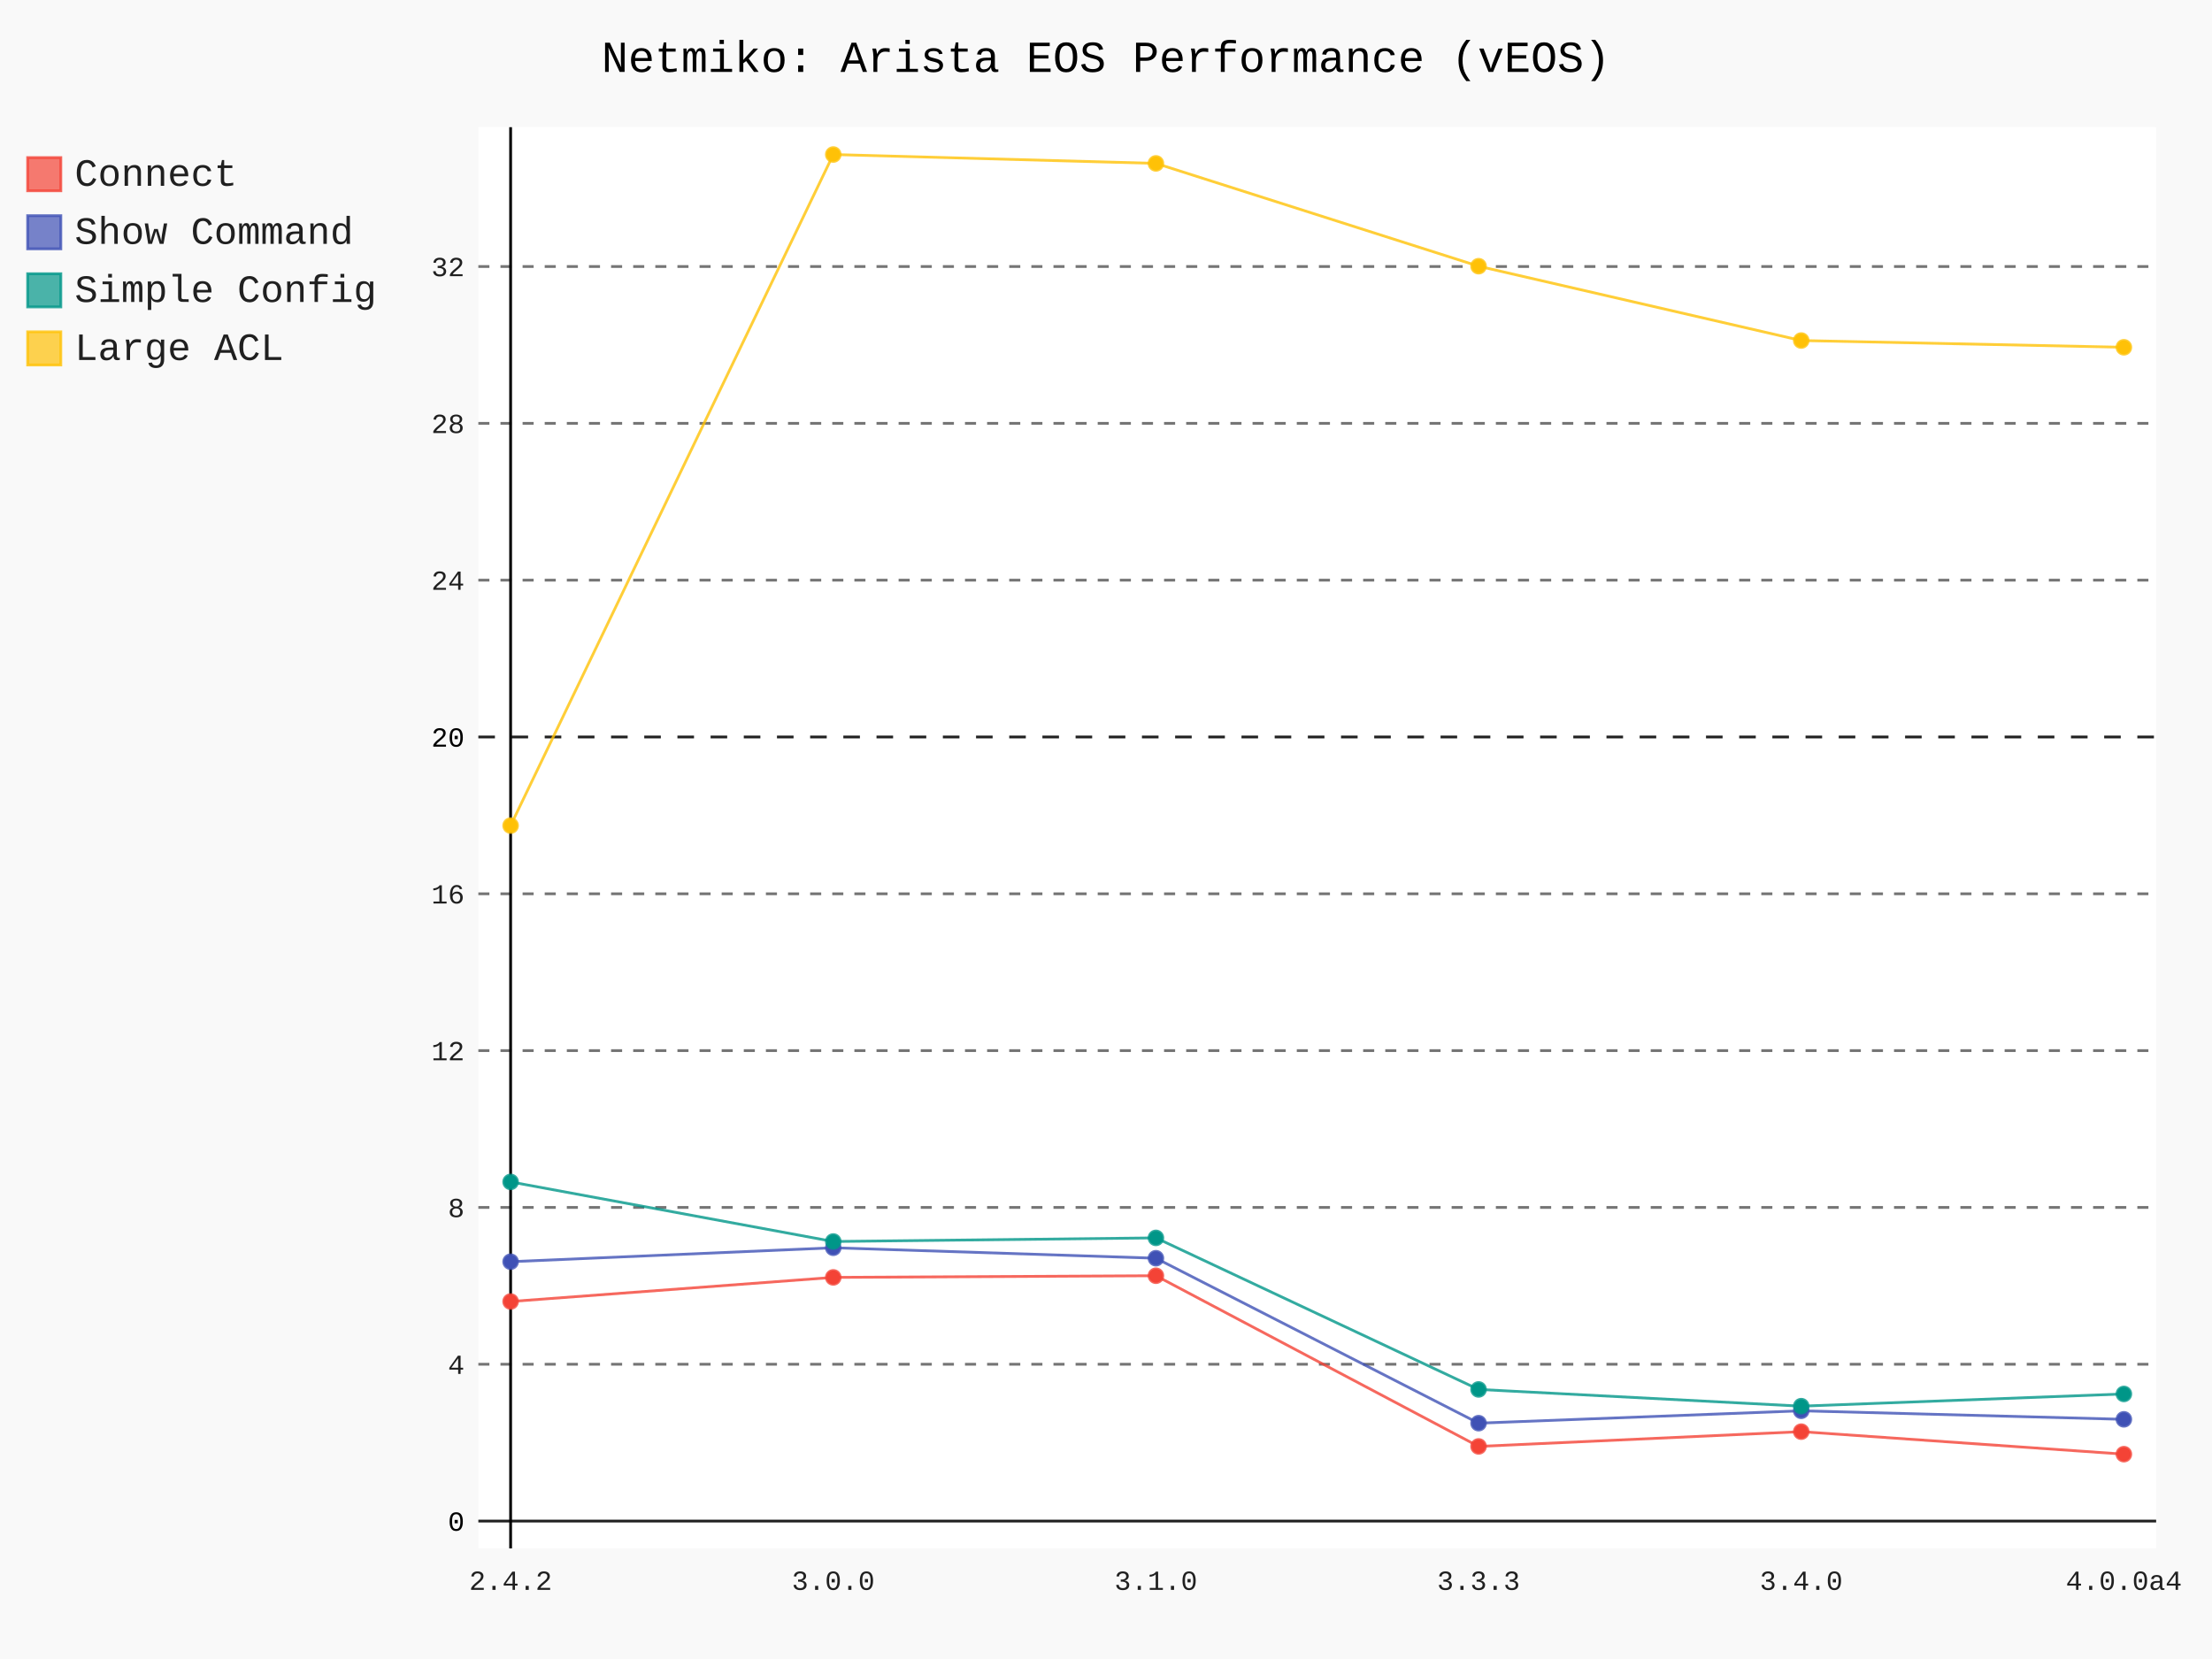
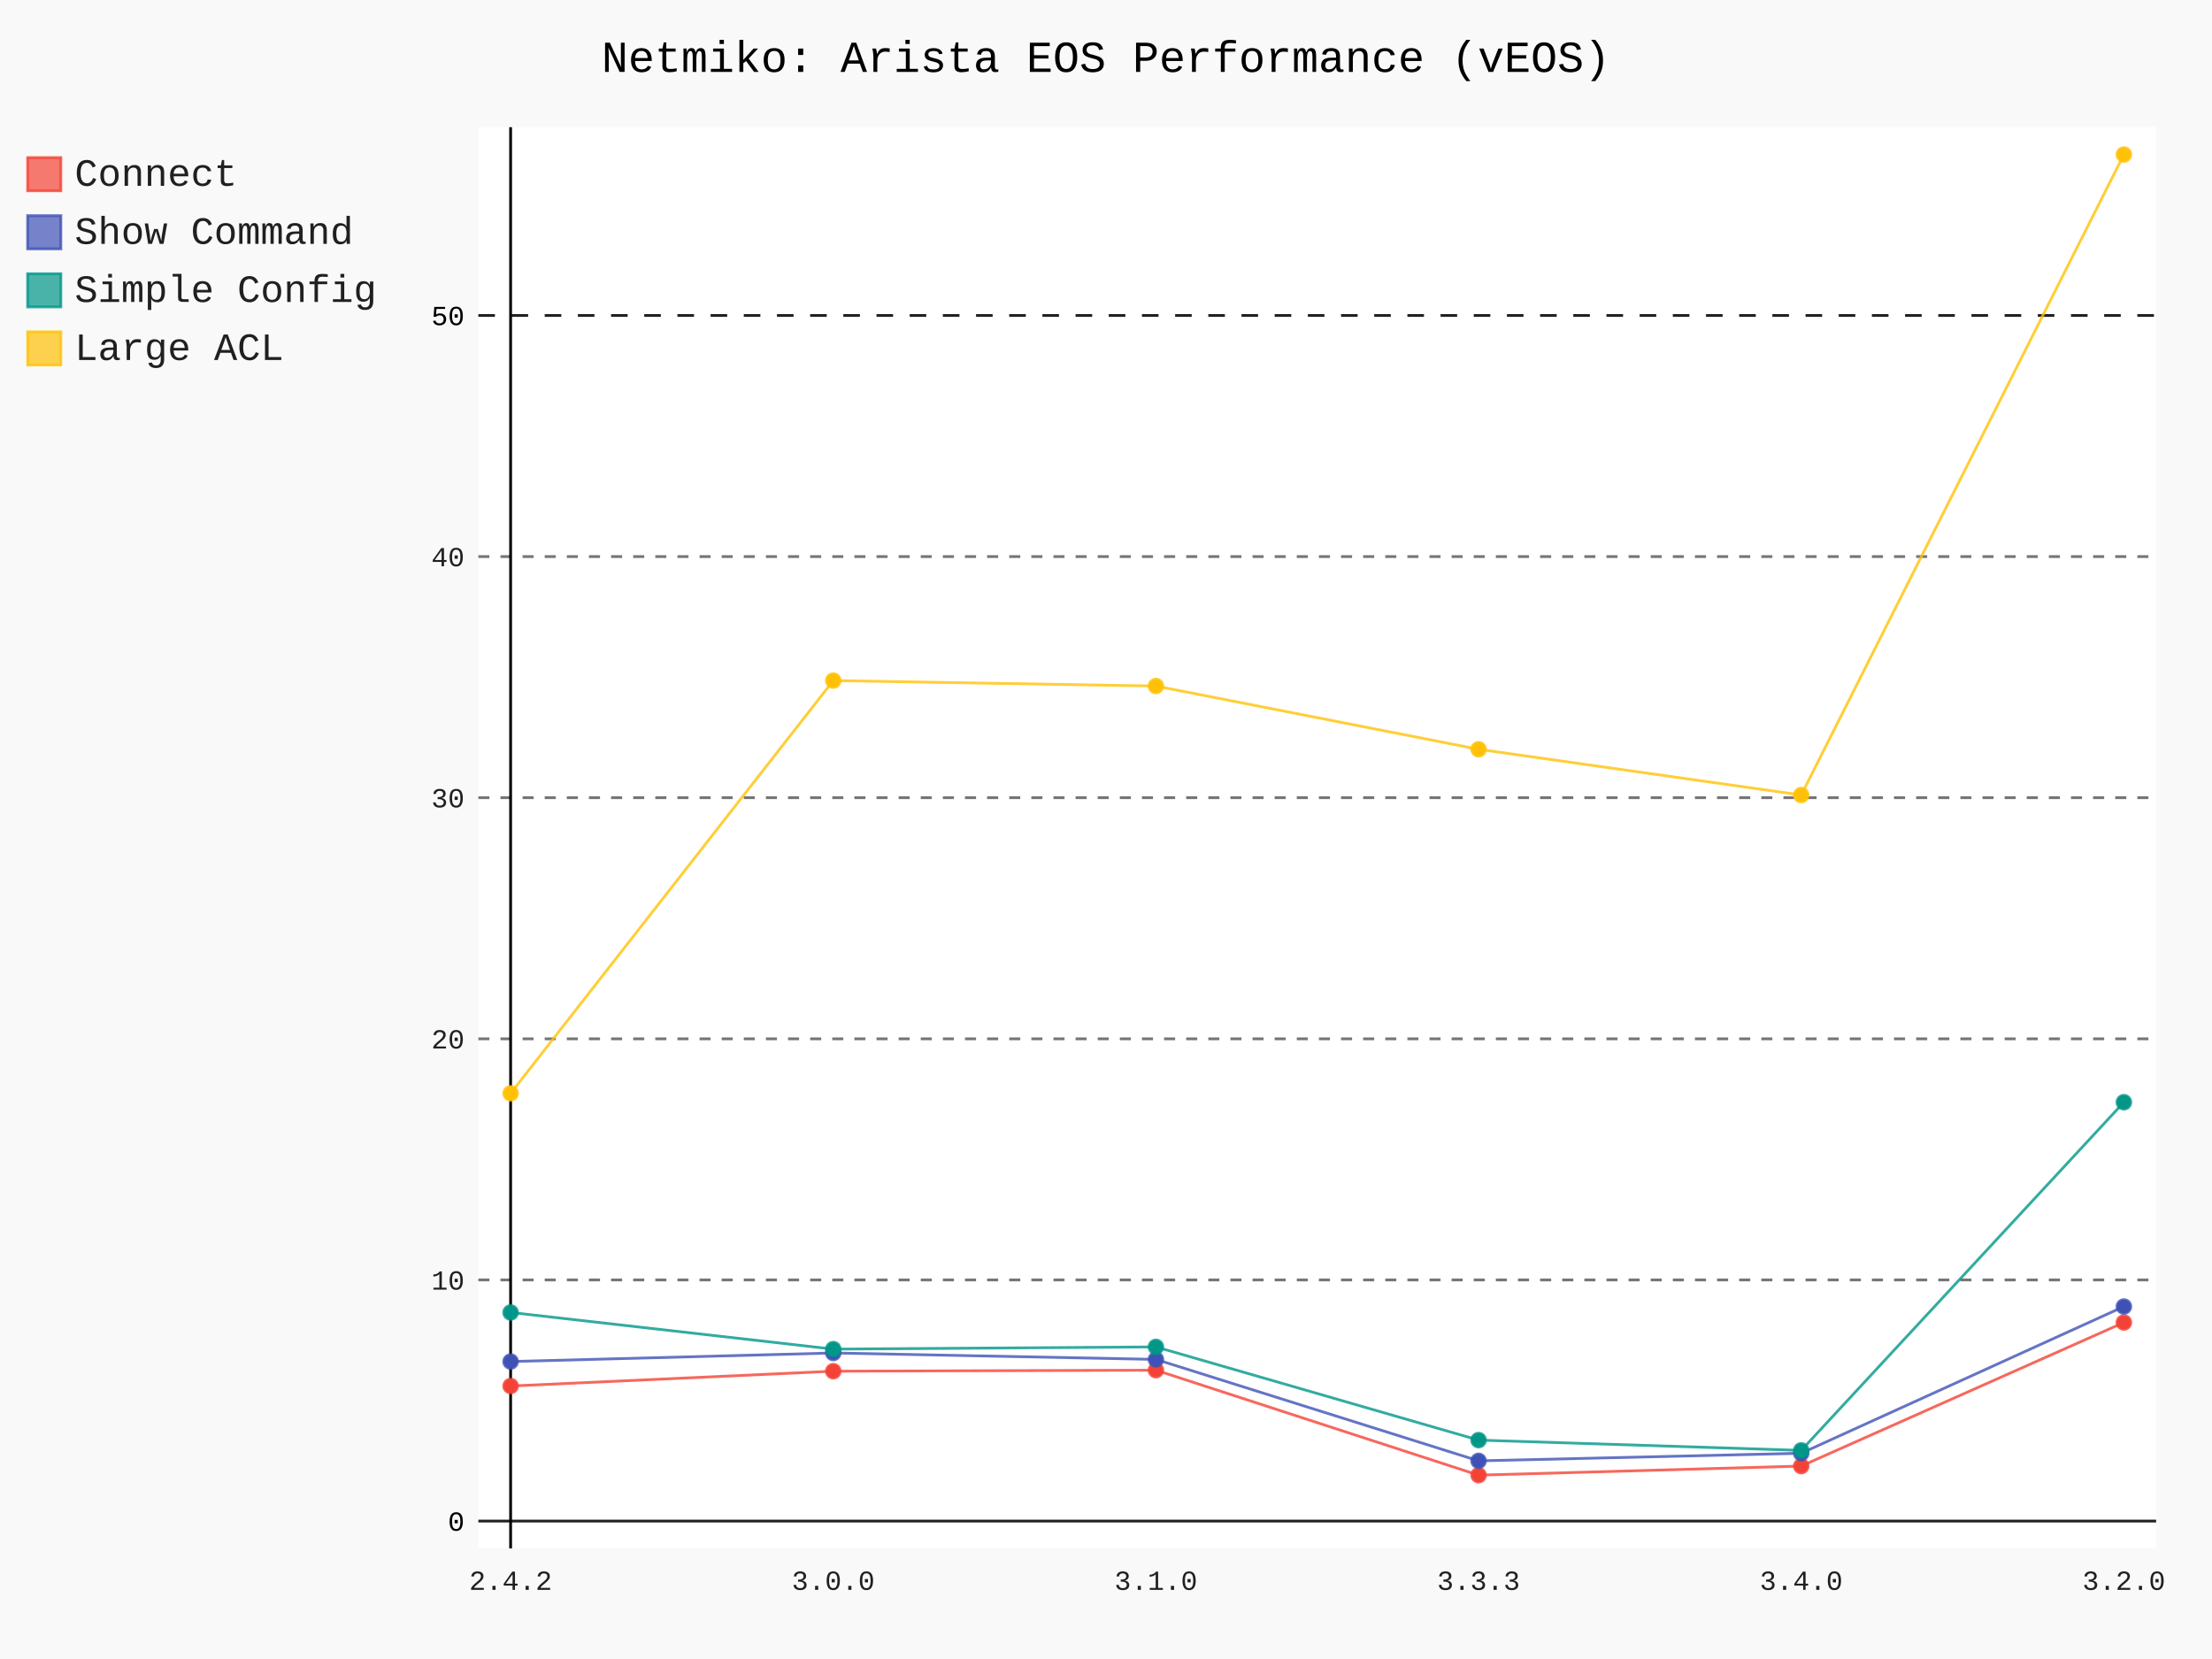
- <svg xmlns="http://www.w3.org/2000/svg" class="pygal-chart" id="chart-44fe0dad-ea5e-440a-a8ea-f4ee0d444a8f" viewBox="0 0 800 600">
+ <svg xmlns="http://www.w3.org/2000/svg" class="pygal-chart" id="chart-94546ff1-d7af-4abc-af24-0e5cdb8dfa04" viewBox="0 0 800 600">
  <defs>
-     <style type="text/css">#chart-44fe0dad-ea5e-440a-a8ea-f4ee0d444a8f{-webkit-user-select:none;-webkit-font-smoothing:antialiased;font-family:Consolas,"Liberation Mono",Menlo,Courier,monospace}#chart-44fe0dad-ea5e-440a-a8ea-f4ee0d444a8f .title{font-family:Consolas,"Liberation Mono",Menlo,Courier,monospace;font-size:16px}#chart-44fe0dad-ea5e-440a-a8ea-f4ee0d444a8f .legends .legend text{font-family:Consolas,"Liberation Mono",Menlo,Courier,monospace;font-size:14px}#chart-44fe0dad-ea5e-440a-a8ea-f4ee0d444a8f .axis text{font-family:Consolas,"Liberation Mono",Menlo,Courier,monospace;font-size:10px}#chart-44fe0dad-ea5e-440a-a8ea-f4ee0d444a8f .axis text.major{font-family:Consolas,"Liberation Mono",Menlo,Courier,monospace;font-size:10px}#chart-44fe0dad-ea5e-440a-a8ea-f4ee0d444a8f .text-overlay text.value{font-family:Consolas,"Liberation Mono",Menlo,Courier,monospace;font-size:16px}#chart-44fe0dad-ea5e-440a-a8ea-f4ee0d444a8f .text-overlay text.label{font-family:Consolas,"Liberation Mono",Menlo,Courier,monospace;font-size:10px}#chart-44fe0dad-ea5e-440a-a8ea-f4ee0d444a8f .tooltip{font-family:Consolas,"Liberation Mono",Menlo,Courier,monospace;font-size:14px}#chart-44fe0dad-ea5e-440a-a8ea-f4ee0d444a8f text.no_data{font-family:Consolas,"Liberation Mono",Menlo,Courier,monospace;font-size:64px}
- #chart-44fe0dad-ea5e-440a-a8ea-f4ee0d444a8f{background-color:rgba(249,249,249,1)}#chart-44fe0dad-ea5e-440a-a8ea-f4ee0d444a8f path,#chart-44fe0dad-ea5e-440a-a8ea-f4ee0d444a8f line,#chart-44fe0dad-ea5e-440a-a8ea-f4ee0d444a8f rect,#chart-44fe0dad-ea5e-440a-a8ea-f4ee0d444a8f circle{-webkit-transition:150ms;-moz-transition:150ms;transition:150ms}#chart-44fe0dad-ea5e-440a-a8ea-f4ee0d444a8f .graph &gt; .background{fill:rgba(249,249,249,1)}#chart-44fe0dad-ea5e-440a-a8ea-f4ee0d444a8f .plot &gt; .background{fill:rgba(255,255,255,1)}#chart-44fe0dad-ea5e-440a-a8ea-f4ee0d444a8f .graph{fill:rgba(0,0,0,.87)}#chart-44fe0dad-ea5e-440a-a8ea-f4ee0d444a8f text.no_data{fill:rgba(0,0,0,1)}#chart-44fe0dad-ea5e-440a-a8ea-f4ee0d444a8f .title{fill:rgba(0,0,0,1)}#chart-44fe0dad-ea5e-440a-a8ea-f4ee0d444a8f .legends .legend text{fill:rgba(0,0,0,.87)}#chart-44fe0dad-ea5e-440a-a8ea-f4ee0d444a8f .legends .legend:hover text{fill:rgba(0,0,0,1)}#chart-44fe0dad-ea5e-440a-a8ea-f4ee0d444a8f .axis .line{stroke:rgba(0,0,0,1)}#chart-44fe0dad-ea5e-440a-a8ea-f4ee0d444a8f .axis .guide.line{stroke:rgba(0,0,0,.54)}#chart-44fe0dad-ea5e-440a-a8ea-f4ee0d444a8f .axis .major.line{stroke:rgba(0,0,0,.87)}#chart-44fe0dad-ea5e-440a-a8ea-f4ee0d444a8f .axis text.major{fill:rgba(0,0,0,1)}#chart-44fe0dad-ea5e-440a-a8ea-f4ee0d444a8f .axis.y .guides:hover .guide.line,#chart-44fe0dad-ea5e-440a-a8ea-f4ee0d444a8f .line-graph .axis.x .guides:hover .guide.line,#chart-44fe0dad-ea5e-440a-a8ea-f4ee0d444a8f .stackedline-graph .axis.x .guides:hover .guide.line,#chart-44fe0dad-ea5e-440a-a8ea-f4ee0d444a8f .xy-graph .axis.x .guides:hover .guide.line{stroke:rgba(0,0,0,1)}#chart-44fe0dad-ea5e-440a-a8ea-f4ee0d444a8f .axis .guides:hover text{fill:rgba(0,0,0,1)}#chart-44fe0dad-ea5e-440a-a8ea-f4ee0d444a8f .reactive{fill-opacity:.7;stroke-opacity:.8}#chart-44fe0dad-ea5e-440a-a8ea-f4ee0d444a8f .ci{stroke:rgba(0,0,0,.87)}#chart-44fe0dad-ea5e-440a-a8ea-f4ee0d444a8f .reactive.active,#chart-44fe0dad-ea5e-440a-a8ea-f4ee0d444a8f .active .reactive{fill-opacity:.8;stroke-opacity:.9;stroke-width:4}#chart-44fe0dad-ea5e-440a-a8ea-f4ee0d444a8f .ci .reactive.active{stroke-width:1.5}#chart-44fe0dad-ea5e-440a-a8ea-f4ee0d444a8f .series text{fill:rgba(0,0,0,1)}#chart-44fe0dad-ea5e-440a-a8ea-f4ee0d444a8f .tooltip rect{fill:rgba(255,255,255,1);stroke:rgba(0,0,0,1);-webkit-transition:opacity 150ms;-moz-transition:opacity 150ms;transition:opacity 150ms}#chart-44fe0dad-ea5e-440a-a8ea-f4ee0d444a8f .tooltip .label{fill:rgba(0,0,0,.87)}#chart-44fe0dad-ea5e-440a-a8ea-f4ee0d444a8f .tooltip .label{fill:rgba(0,0,0,.87)}#chart-44fe0dad-ea5e-440a-a8ea-f4ee0d444a8f .tooltip .legend{font-size:.8em;fill:rgba(0,0,0,.54)}#chart-44fe0dad-ea5e-440a-a8ea-f4ee0d444a8f .tooltip .x_label{font-size:.6em;fill:rgba(0,0,0,1)}#chart-44fe0dad-ea5e-440a-a8ea-f4ee0d444a8f .tooltip .xlink{font-size:.5em;text-decoration:underline}#chart-44fe0dad-ea5e-440a-a8ea-f4ee0d444a8f .tooltip .value{font-size:1.5em}#chart-44fe0dad-ea5e-440a-a8ea-f4ee0d444a8f .bound{font-size:.5em}#chart-44fe0dad-ea5e-440a-a8ea-f4ee0d444a8f .max-value{font-size:.75em;fill:rgba(0,0,0,.54)}#chart-44fe0dad-ea5e-440a-a8ea-f4ee0d444a8f .map-element{fill:rgba(255,255,255,1);stroke:rgba(0,0,0,.54) !important}#chart-44fe0dad-ea5e-440a-a8ea-f4ee0d444a8f .map-element .reactive{fill-opacity:inherit;stroke-opacity:inherit}#chart-44fe0dad-ea5e-440a-a8ea-f4ee0d444a8f .color-0,#chart-44fe0dad-ea5e-440a-a8ea-f4ee0d444a8f .color-0 a:visited{stroke:#F44336;fill:#F44336}#chart-44fe0dad-ea5e-440a-a8ea-f4ee0d444a8f .color-1,#chart-44fe0dad-ea5e-440a-a8ea-f4ee0d444a8f .color-1 a:visited{stroke:#3F51B5;fill:#3F51B5}#chart-44fe0dad-ea5e-440a-a8ea-f4ee0d444a8f .color-2,#chart-44fe0dad-ea5e-440a-a8ea-f4ee0d444a8f .color-2 a:visited{stroke:#009688;fill:#009688}#chart-44fe0dad-ea5e-440a-a8ea-f4ee0d444a8f .color-3,#chart-44fe0dad-ea5e-440a-a8ea-f4ee0d444a8f .color-3 a:visited{stroke:#FFC107;fill:#FFC107}#chart-44fe0dad-ea5e-440a-a8ea-f4ee0d444a8f .text-overlay .color-0 text{fill:black}#chart-44fe0dad-ea5e-440a-a8ea-f4ee0d444a8f .text-overlay .color-1 text{fill:black}#chart-44fe0dad-ea5e-440a-a8ea-f4ee0d444a8f .text-overlay .color-2 text{fill:black}#chart-44fe0dad-ea5e-440a-a8ea-f4ee0d444a8f .text-overlay .color-3 text{fill:black}
- #chart-44fe0dad-ea5e-440a-a8ea-f4ee0d444a8f text.no_data{text-anchor:middle}#chart-44fe0dad-ea5e-440a-a8ea-f4ee0d444a8f .guide.line{fill:none}#chart-44fe0dad-ea5e-440a-a8ea-f4ee0d444a8f .centered{text-anchor:middle}#chart-44fe0dad-ea5e-440a-a8ea-f4ee0d444a8f .title{text-anchor:middle}#chart-44fe0dad-ea5e-440a-a8ea-f4ee0d444a8f .legends .legend text{fill-opacity:1}#chart-44fe0dad-ea5e-440a-a8ea-f4ee0d444a8f .axis.x text{text-anchor:middle}#chart-44fe0dad-ea5e-440a-a8ea-f4ee0d444a8f .axis.x:not(.web) text[transform]{text-anchor:start}#chart-44fe0dad-ea5e-440a-a8ea-f4ee0d444a8f .axis.x:not(.web) text[transform].backwards{text-anchor:end}#chart-44fe0dad-ea5e-440a-a8ea-f4ee0d444a8f .axis.y text{text-anchor:end}#chart-44fe0dad-ea5e-440a-a8ea-f4ee0d444a8f .axis.y text[transform].backwards{text-anchor:start}#chart-44fe0dad-ea5e-440a-a8ea-f4ee0d444a8f .axis.y2 text{text-anchor:start}#chart-44fe0dad-ea5e-440a-a8ea-f4ee0d444a8f .axis.y2 text[transform].backwards{text-anchor:end}#chart-44fe0dad-ea5e-440a-a8ea-f4ee0d444a8f .axis .guide.line{stroke-dasharray:4,4}#chart-44fe0dad-ea5e-440a-a8ea-f4ee0d444a8f .axis .major.guide.line{stroke-dasharray:6,6}#chart-44fe0dad-ea5e-440a-a8ea-f4ee0d444a8f .horizontal .axis.y .guide.line,#chart-44fe0dad-ea5e-440a-a8ea-f4ee0d444a8f .horizontal .axis.y2 .guide.line,#chart-44fe0dad-ea5e-440a-a8ea-f4ee0d444a8f .vertical .axis.x .guide.line{opacity:0}#chart-44fe0dad-ea5e-440a-a8ea-f4ee0d444a8f .horizontal .axis.always_show .guide.line,#chart-44fe0dad-ea5e-440a-a8ea-f4ee0d444a8f .vertical .axis.always_show .guide.line{opacity:1 !important}#chart-44fe0dad-ea5e-440a-a8ea-f4ee0d444a8f .axis.y .guides:hover .guide.line,#chart-44fe0dad-ea5e-440a-a8ea-f4ee0d444a8f .axis.y2 .guides:hover .guide.line,#chart-44fe0dad-ea5e-440a-a8ea-f4ee0d444a8f .axis.x .guides:hover .guide.line{opacity:1}#chart-44fe0dad-ea5e-440a-a8ea-f4ee0d444a8f .axis .guides:hover text{opacity:1}#chart-44fe0dad-ea5e-440a-a8ea-f4ee0d444a8f .nofill{fill:none}#chart-44fe0dad-ea5e-440a-a8ea-f4ee0d444a8f .subtle-fill{fill-opacity:.2}#chart-44fe0dad-ea5e-440a-a8ea-f4ee0d444a8f .dot{stroke-width:1px;fill-opacity:1}#chart-44fe0dad-ea5e-440a-a8ea-f4ee0d444a8f .dot.active{stroke-width:5px}#chart-44fe0dad-ea5e-440a-a8ea-f4ee0d444a8f .dot.negative{fill:transparent}#chart-44fe0dad-ea5e-440a-a8ea-f4ee0d444a8f text,#chart-44fe0dad-ea5e-440a-a8ea-f4ee0d444a8f tspan{stroke:none !important}#chart-44fe0dad-ea5e-440a-a8ea-f4ee0d444a8f .series text.active{opacity:1}#chart-44fe0dad-ea5e-440a-a8ea-f4ee0d444a8f .tooltip rect{fill-opacity:.95;stroke-width:.5}#chart-44fe0dad-ea5e-440a-a8ea-f4ee0d444a8f .tooltip text{fill-opacity:1}#chart-44fe0dad-ea5e-440a-a8ea-f4ee0d444a8f .showable{visibility:hidden}#chart-44fe0dad-ea5e-440a-a8ea-f4ee0d444a8f .showable.shown{visibility:visible}#chart-44fe0dad-ea5e-440a-a8ea-f4ee0d444a8f .gauge-background{fill:rgba(229,229,229,1);stroke:none}#chart-44fe0dad-ea5e-440a-a8ea-f4ee0d444a8f .bg-lines{stroke:rgba(249,249,249,1);stroke-width:2px}</style>
+     <style type="text/css">#chart-94546ff1-d7af-4abc-af24-0e5cdb8dfa04{-webkit-user-select:none;-webkit-font-smoothing:antialiased;font-family:Consolas,"Liberation Mono",Menlo,Courier,monospace}#chart-94546ff1-d7af-4abc-af24-0e5cdb8dfa04 .title{font-family:Consolas,"Liberation Mono",Menlo,Courier,monospace;font-size:16px}#chart-94546ff1-d7af-4abc-af24-0e5cdb8dfa04 .legends .legend text{font-family:Consolas,"Liberation Mono",Menlo,Courier,monospace;font-size:14px}#chart-94546ff1-d7af-4abc-af24-0e5cdb8dfa04 .axis text{font-family:Consolas,"Liberation Mono",Menlo,Courier,monospace;font-size:10px}#chart-94546ff1-d7af-4abc-af24-0e5cdb8dfa04 .axis text.major{font-family:Consolas,"Liberation Mono",Menlo,Courier,monospace;font-size:10px}#chart-94546ff1-d7af-4abc-af24-0e5cdb8dfa04 .text-overlay text.value{font-family:Consolas,"Liberation Mono",Menlo,Courier,monospace;font-size:16px}#chart-94546ff1-d7af-4abc-af24-0e5cdb8dfa04 .text-overlay text.label{font-family:Consolas,"Liberation Mono",Menlo,Courier,monospace;font-size:10px}#chart-94546ff1-d7af-4abc-af24-0e5cdb8dfa04 .tooltip{font-family:Consolas,"Liberation Mono",Menlo,Courier,monospace;font-size:14px}#chart-94546ff1-d7af-4abc-af24-0e5cdb8dfa04 text.no_data{font-family:Consolas,"Liberation Mono",Menlo,Courier,monospace;font-size:64px}
+ #chart-94546ff1-d7af-4abc-af24-0e5cdb8dfa04{background-color:rgba(249,249,249,1)}#chart-94546ff1-d7af-4abc-af24-0e5cdb8dfa04 path,#chart-94546ff1-d7af-4abc-af24-0e5cdb8dfa04 line,#chart-94546ff1-d7af-4abc-af24-0e5cdb8dfa04 rect,#chart-94546ff1-d7af-4abc-af24-0e5cdb8dfa04 circle{-webkit-transition:150ms;-moz-transition:150ms;transition:150ms}#chart-94546ff1-d7af-4abc-af24-0e5cdb8dfa04 .graph &gt; .background{fill:rgba(249,249,249,1)}#chart-94546ff1-d7af-4abc-af24-0e5cdb8dfa04 .plot &gt; .background{fill:rgba(255,255,255,1)}#chart-94546ff1-d7af-4abc-af24-0e5cdb8dfa04 .graph{fill:rgba(0,0,0,.87)}#chart-94546ff1-d7af-4abc-af24-0e5cdb8dfa04 text.no_data{fill:rgba(0,0,0,1)}#chart-94546ff1-d7af-4abc-af24-0e5cdb8dfa04 .title{fill:rgba(0,0,0,1)}#chart-94546ff1-d7af-4abc-af24-0e5cdb8dfa04 .legends .legend text{fill:rgba(0,0,0,.87)}#chart-94546ff1-d7af-4abc-af24-0e5cdb8dfa04 .legends .legend:hover text{fill:rgba(0,0,0,1)}#chart-94546ff1-d7af-4abc-af24-0e5cdb8dfa04 .axis .line{stroke:rgba(0,0,0,1)}#chart-94546ff1-d7af-4abc-af24-0e5cdb8dfa04 .axis .guide.line{stroke:rgba(0,0,0,.54)}#chart-94546ff1-d7af-4abc-af24-0e5cdb8dfa04 .axis .major.line{stroke:rgba(0,0,0,.87)}#chart-94546ff1-d7af-4abc-af24-0e5cdb8dfa04 .axis text.major{fill:rgba(0,0,0,1)}#chart-94546ff1-d7af-4abc-af24-0e5cdb8dfa04 .axis.y .guides:hover .guide.line,#chart-94546ff1-d7af-4abc-af24-0e5cdb8dfa04 .line-graph .axis.x .guides:hover .guide.line,#chart-94546ff1-d7af-4abc-af24-0e5cdb8dfa04 .stackedline-graph .axis.x .guides:hover .guide.line,#chart-94546ff1-d7af-4abc-af24-0e5cdb8dfa04 .xy-graph .axis.x .guides:hover .guide.line{stroke:rgba(0,0,0,1)}#chart-94546ff1-d7af-4abc-af24-0e5cdb8dfa04 .axis .guides:hover text{fill:rgba(0,0,0,1)}#chart-94546ff1-d7af-4abc-af24-0e5cdb8dfa04 .reactive{fill-opacity:.7;stroke-opacity:.8}#chart-94546ff1-d7af-4abc-af24-0e5cdb8dfa04 .ci{stroke:rgba(0,0,0,.87)}#chart-94546ff1-d7af-4abc-af24-0e5cdb8dfa04 .reactive.active,#chart-94546ff1-d7af-4abc-af24-0e5cdb8dfa04 .active .reactive{fill-opacity:.8;stroke-opacity:.9;stroke-width:4}#chart-94546ff1-d7af-4abc-af24-0e5cdb8dfa04 .ci .reactive.active{stroke-width:1.5}#chart-94546ff1-d7af-4abc-af24-0e5cdb8dfa04 .series text{fill:rgba(0,0,0,1)}#chart-94546ff1-d7af-4abc-af24-0e5cdb8dfa04 .tooltip rect{fill:rgba(255,255,255,1);stroke:rgba(0,0,0,1);-webkit-transition:opacity 150ms;-moz-transition:opacity 150ms;transition:opacity 150ms}#chart-94546ff1-d7af-4abc-af24-0e5cdb8dfa04 .tooltip .label{fill:rgba(0,0,0,.87)}#chart-94546ff1-d7af-4abc-af24-0e5cdb8dfa04 .tooltip .label{fill:rgba(0,0,0,.87)}#chart-94546ff1-d7af-4abc-af24-0e5cdb8dfa04 .tooltip .legend{font-size:.8em;fill:rgba(0,0,0,.54)}#chart-94546ff1-d7af-4abc-af24-0e5cdb8dfa04 .tooltip .x_label{font-size:.6em;fill:rgba(0,0,0,1)}#chart-94546ff1-d7af-4abc-af24-0e5cdb8dfa04 .tooltip .xlink{font-size:.5em;text-decoration:underline}#chart-94546ff1-d7af-4abc-af24-0e5cdb8dfa04 .tooltip .value{font-size:1.5em}#chart-94546ff1-d7af-4abc-af24-0e5cdb8dfa04 .bound{font-size:.5em}#chart-94546ff1-d7af-4abc-af24-0e5cdb8dfa04 .max-value{font-size:.75em;fill:rgba(0,0,0,.54)}#chart-94546ff1-d7af-4abc-af24-0e5cdb8dfa04 .map-element{fill:rgba(255,255,255,1);stroke:rgba(0,0,0,.54) !important}#chart-94546ff1-d7af-4abc-af24-0e5cdb8dfa04 .map-element .reactive{fill-opacity:inherit;stroke-opacity:inherit}#chart-94546ff1-d7af-4abc-af24-0e5cdb8dfa04 .color-0,#chart-94546ff1-d7af-4abc-af24-0e5cdb8dfa04 .color-0 a:visited{stroke:#F44336;fill:#F44336}#chart-94546ff1-d7af-4abc-af24-0e5cdb8dfa04 .color-1,#chart-94546ff1-d7af-4abc-af24-0e5cdb8dfa04 .color-1 a:visited{stroke:#3F51B5;fill:#3F51B5}#chart-94546ff1-d7af-4abc-af24-0e5cdb8dfa04 .color-2,#chart-94546ff1-d7af-4abc-af24-0e5cdb8dfa04 .color-2 a:visited{stroke:#009688;fill:#009688}#chart-94546ff1-d7af-4abc-af24-0e5cdb8dfa04 .color-3,#chart-94546ff1-d7af-4abc-af24-0e5cdb8dfa04 .color-3 a:visited{stroke:#FFC107;fill:#FFC107}#chart-94546ff1-d7af-4abc-af24-0e5cdb8dfa04 .text-overlay .color-0 text{fill:black}#chart-94546ff1-d7af-4abc-af24-0e5cdb8dfa04 .text-overlay .color-1 text{fill:black}#chart-94546ff1-d7af-4abc-af24-0e5cdb8dfa04 .text-overlay .color-2 text{fill:black}#chart-94546ff1-d7af-4abc-af24-0e5cdb8dfa04 .text-overlay .color-3 text{fill:black}
+ #chart-94546ff1-d7af-4abc-af24-0e5cdb8dfa04 text.no_data{text-anchor:middle}#chart-94546ff1-d7af-4abc-af24-0e5cdb8dfa04 .guide.line{fill:none}#chart-94546ff1-d7af-4abc-af24-0e5cdb8dfa04 .centered{text-anchor:middle}#chart-94546ff1-d7af-4abc-af24-0e5cdb8dfa04 .title{text-anchor:middle}#chart-94546ff1-d7af-4abc-af24-0e5cdb8dfa04 .legends .legend text{fill-opacity:1}#chart-94546ff1-d7af-4abc-af24-0e5cdb8dfa04 .axis.x text{text-anchor:middle}#chart-94546ff1-d7af-4abc-af24-0e5cdb8dfa04 .axis.x:not(.web) text[transform]{text-anchor:start}#chart-94546ff1-d7af-4abc-af24-0e5cdb8dfa04 .axis.x:not(.web) text[transform].backwards{text-anchor:end}#chart-94546ff1-d7af-4abc-af24-0e5cdb8dfa04 .axis.y text{text-anchor:end}#chart-94546ff1-d7af-4abc-af24-0e5cdb8dfa04 .axis.y text[transform].backwards{text-anchor:start}#chart-94546ff1-d7af-4abc-af24-0e5cdb8dfa04 .axis.y2 text{text-anchor:start}#chart-94546ff1-d7af-4abc-af24-0e5cdb8dfa04 .axis.y2 text[transform].backwards{text-anchor:end}#chart-94546ff1-d7af-4abc-af24-0e5cdb8dfa04 .axis .guide.line{stroke-dasharray:4,4}#chart-94546ff1-d7af-4abc-af24-0e5cdb8dfa04 .axis .major.guide.line{stroke-dasharray:6,6}#chart-94546ff1-d7af-4abc-af24-0e5cdb8dfa04 .horizontal .axis.y .guide.line,#chart-94546ff1-d7af-4abc-af24-0e5cdb8dfa04 .horizontal .axis.y2 .guide.line,#chart-94546ff1-d7af-4abc-af24-0e5cdb8dfa04 .vertical .axis.x .guide.line{opacity:0}#chart-94546ff1-d7af-4abc-af24-0e5cdb8dfa04 .horizontal .axis.always_show .guide.line,#chart-94546ff1-d7af-4abc-af24-0e5cdb8dfa04 .vertical .axis.always_show .guide.line{opacity:1 !important}#chart-94546ff1-d7af-4abc-af24-0e5cdb8dfa04 .axis.y .guides:hover .guide.line,#chart-94546ff1-d7af-4abc-af24-0e5cdb8dfa04 .axis.y2 .guides:hover .guide.line,#chart-94546ff1-d7af-4abc-af24-0e5cdb8dfa04 .axis.x .guides:hover .guide.line{opacity:1}#chart-94546ff1-d7af-4abc-af24-0e5cdb8dfa04 .axis .guides:hover text{opacity:1}#chart-94546ff1-d7af-4abc-af24-0e5cdb8dfa04 .nofill{fill:none}#chart-94546ff1-d7af-4abc-af24-0e5cdb8dfa04 .subtle-fill{fill-opacity:.2}#chart-94546ff1-d7af-4abc-af24-0e5cdb8dfa04 .dot{stroke-width:1px;fill-opacity:1}#chart-94546ff1-d7af-4abc-af24-0e5cdb8dfa04 .dot.active{stroke-width:5px}#chart-94546ff1-d7af-4abc-af24-0e5cdb8dfa04 .dot.negative{fill:transparent}#chart-94546ff1-d7af-4abc-af24-0e5cdb8dfa04 text,#chart-94546ff1-d7af-4abc-af24-0e5cdb8dfa04 tspan{stroke:none !important}#chart-94546ff1-d7af-4abc-af24-0e5cdb8dfa04 .series text.active{opacity:1}#chart-94546ff1-d7af-4abc-af24-0e5cdb8dfa04 .tooltip rect{fill-opacity:.95;stroke-width:.5}#chart-94546ff1-d7af-4abc-af24-0e5cdb8dfa04 .tooltip text{fill-opacity:1}#chart-94546ff1-d7af-4abc-af24-0e5cdb8dfa04 .showable{visibility:hidden}#chart-94546ff1-d7af-4abc-af24-0e5cdb8dfa04 .showable.shown{visibility:visible}#chart-94546ff1-d7af-4abc-af24-0e5cdb8dfa04 .gauge-background{fill:rgba(229,229,229,1);stroke:none}#chart-94546ff1-d7af-4abc-af24-0e5cdb8dfa04 .bg-lines{stroke:rgba(249,249,249,1);stroke-width:2px}</style>
  </defs>
  <g class="graph line-graph vertical">
    <rect class="background" height="600" width="800" x="0" y="0" />
    <g class="plot" transform="translate(173, 46)">
      <rect class="background" height="514" width="606.8" x="0" y="0" />
      <g class="axis y always_show">
        <g class="guides">
          <path class="axis major line" d="M0 504.115 h606.8" />
          <text class="major" x="-5" y="507.615">0</text>
        </g>
        <g class="guides">
-           <path class="guide line" d="M0 447.4 h606.8" />
-           <text class="" x="-5" y="450.9">4</text>
+           <path class="guide line" d="M0 416.91 h606.8" />
+           <text class="" x="-5" y="420.41">10</text>
        </g>
        <g class="guides">
-           <path class="guide line" d="M0 390.685 h606.8" />
-           <text class="" x="-5" y="394.185">8</text>
+           <path class="guide line" d="M0 329.705 h606.8" />
+           <text class="" x="-5" y="333.205">20</text>
        </g>
        <g class="guides">
-           <path class="guide line" d="M0 333.969 h606.8" />
-           <text class="" x="-5" y="337.469">12</text>
+           <path class="guide line" d="M0 242.5 h606.8" />
+           <text class="" x="-5" y="246">30</text>
        </g>
        <g class="guides">
-           <path class="guide line" d="M0 277.254 h606.8" />
-           <text class="" x="-5" y="280.754">16</text>
+           <path class="guide line" d="M0 155.295 h606.8" />
+           <text class="" x="-5" y="158.795">40</text>
        </g>
        <g class="guides">
-           <path class="major guide line" d="M0 220.539 h606.8" />
-           <text class="major" x="-5" y="224.039">20</text>
-         </g>
-         <g class="guides">
-           <path class="guide line" d="M0 163.823 h606.8" />
-           <text class="" x="-5" y="167.323">24</text>
-         </g>
-         <g class="guides">
-           <path class="guide line" d="M0 107.108 h606.8" />
-           <text class="" x="-5" y="110.608">28</text>
-         </g>
-         <g class="guides">
-           <path class="guide line" d="M0 50.393 h606.8" />
-           <text class="" x="-5" y="53.893">32</text>
+           <path class="major guide line" d="M0 68.09 h606.8" />
+           <text class="major" x="-5" y="71.59">50</text>
        </g>
      </g>
      <g class="axis x">
        <g class="guides">
          <path class="line" d="M11.669 0 v514" />
          <text class="" x="11.669" y="529.0">2.4.2</text>
        </g>
        <g class="guides">
          <path class="guide line" d="M128.362 0 v514" />
          <text class="" x="128.362" y="529.0">3.0.0</text>
        </g>
        <g class="guides">
          <path class="guide line" d="M245.054 0 v514" />
          <text class="" x="245.054" y="529.0">3.1.0</text>
        </g>
        <g class="guides">
          <path class="guide line" d="M361.746 0 v514" />
          <text class="" x="361.746" y="529.0">3.3.3</text>
        </g>
        <g class="guides">
          <path class="guide line" d="M478.438 0 v514" />
          <text class="" x="478.438" y="529.0">3.4.0</text>
        </g>
        <g class="guides">
          <path class="guide line" d="M595.131 0 v514" />
-           <text class="" x="595.131" y="529.0">4.0.0a4</text>
+           <text class="" x="595.131" y="529.0">3.2.0</text>
        </g>
      </g>
      <g class="series serie-0 color-0">
-         <path class="line reactive nofill" d="M11.669 424.702 L128.362 415.985 245.054 415.384 361.746 477.114 478.438 471.776 595.131 479.919" />
+         <path class="line reactive nofill" d="M11.669 455.273 L128.362 449.912 245.054 449.542 361.746 487.509 478.438 484.226 595.131 432.292" />
      </g>
      <g class="series serie-1 color-1">
-         <path class="line reactive nofill" d="M11.669 410.309 L128.362 405.274 245.054 409.052 361.746 468.708 478.438 464.232 595.131 467.321" />
+         <path class="line reactive nofill" d="M11.669 446.421 L128.362 443.324 245.054 445.648 361.746 482.339 478.438 479.586 595.131 426.527" />
      </g>
      <g class="series serie-2 color-2">
-         <path class="line reactive nofill" d="M11.669 381.449 L128.362 403.007 245.054 401.699 361.746 456.508 478.438 462.56 595.131 458.139" />
+         <path class="line reactive nofill" d="M11.669 428.671 L128.362 441.93 245.054 441.126 361.746 474.835 478.438 478.557 595.131 352.629" />
      </g>
      <g class="series serie-3 color-3">
-         <path class="line reactive nofill" d="M11.669 252.589 L128.362 9.885 245.054 13.091 361.746 50.275 478.438 77.16 595.131 79.599" />
+         <path class="line reactive nofill" d="M11.669 349.417 L128.362 200.145 245.054 202.117 361.746 224.987 478.438 241.522 595.131 9.885" />
      </g>
    </g>
    <g class="titles">
      <text class="title plot_title" x="400.0" y="26">Netmiko: Arista EOS Performance (vEOS)</text>
    </g>
    <g class="plot overlay" transform="translate(173, 46)">
      <g class="series serie-0 color-0">
        <g class="dots">
-           <circle class="dot reactive tooltip-trigger" cx="11.669" cy="424.702" r="2.5" />
+           <circle class="dot reactive tooltip-trigger" cx="11.669" cy="455.273" r="2.5" />
        </g>
        <g class="dots">
-           <circle class="dot reactive tooltip-trigger" cx="128.362" cy="415.985" r="2.5" />
+           <circle class="dot reactive tooltip-trigger" cx="128.362" cy="449.912" r="2.5" />
        </g>
        <g class="dots">
-           <circle class="dot reactive tooltip-trigger" cx="245.054" cy="415.384" r="2.5" />
+           <circle class="dot reactive tooltip-trigger" cx="245.054" cy="449.542" r="2.5" />
        </g>
        <g class="dots">
-           <circle class="dot reactive tooltip-trigger" cx="361.746" cy="477.114" r="2.5" />
+           <circle class="dot reactive tooltip-trigger" cx="361.746" cy="487.509" r="2.5" />
        </g>
        <g class="dots">
-           <circle class="dot reactive tooltip-trigger" cx="478.438" cy="471.776" r="2.5" />
+           <circle class="dot reactive tooltip-trigger" cx="478.438" cy="484.226" r="2.5" />
        </g>
        <g class="dots">
-           <circle class="dot reactive tooltip-trigger" cx="595.131" cy="479.919" r="2.5" />
+           <circle class="dot reactive tooltip-trigger" cx="595.131" cy="432.292" r="2.5" />
        </g>
      </g>
      <g class="series serie-1 color-1">
        <g class="dots">
-           <circle class="dot reactive tooltip-trigger" cx="11.669" cy="410.309" r="2.5" />
+           <circle class="dot reactive tooltip-trigger" cx="11.669" cy="446.421" r="2.5" />
        </g>
        <g class="dots">
-           <circle class="dot reactive tooltip-trigger" cx="128.362" cy="405.274" r="2.5" />
+           <circle class="dot reactive tooltip-trigger" cx="128.362" cy="443.324" r="2.5" />
        </g>
        <g class="dots">
-           <circle class="dot reactive tooltip-trigger" cx="245.054" cy="409.052" r="2.5" />
+           <circle class="dot reactive tooltip-trigger" cx="245.054" cy="445.648" r="2.5" />
        </g>
        <g class="dots">
-           <circle class="dot reactive tooltip-trigger" cx="361.746" cy="468.708" r="2.5" />
+           <circle class="dot reactive tooltip-trigger" cx="361.746" cy="482.339" r="2.5" />
        </g>
        <g class="dots">
-           <circle class="dot reactive tooltip-trigger" cx="478.438" cy="464.232" r="2.5" />
+           <circle class="dot reactive tooltip-trigger" cx="478.438" cy="479.586" r="2.5" />
        </g>
        <g class="dots">
-           <circle class="dot reactive tooltip-trigger" cx="595.131" cy="467.321" r="2.5" />
+           <circle class="dot reactive tooltip-trigger" cx="595.131" cy="426.527" r="2.5" />
        </g>
      </g>
      <g class="series serie-2 color-2">
        <g class="dots">
-           <circle class="dot reactive tooltip-trigger" cx="11.669" cy="381.449" r="2.5" />
+           <circle class="dot reactive tooltip-trigger" cx="11.669" cy="428.671" r="2.5" />
        </g>
        <g class="dots">
-           <circle class="dot reactive tooltip-trigger" cx="128.362" cy="403.007" r="2.5" />
+           <circle class="dot reactive tooltip-trigger" cx="128.362" cy="441.93" r="2.5" />
        </g>
        <g class="dots">
-           <circle class="dot reactive tooltip-trigger" cx="245.054" cy="401.699" r="2.5" />
+           <circle class="dot reactive tooltip-trigger" cx="245.054" cy="441.126" r="2.5" />
        </g>
        <g class="dots">
-           <circle class="dot reactive tooltip-trigger" cx="361.746" cy="456.508" r="2.5" />
+           <circle class="dot reactive tooltip-trigger" cx="361.746" cy="474.835" r="2.5" />
        </g>
        <g class="dots">
-           <circle class="dot reactive tooltip-trigger" cx="478.438" cy="462.56" r="2.5" />
+           <circle class="dot reactive tooltip-trigger" cx="478.438" cy="478.557" r="2.5" />
        </g>
        <g class="dots">
-           <circle class="dot reactive tooltip-trigger" cx="595.131" cy="458.139" r="2.5" />
+           <circle class="dot reactive tooltip-trigger" cx="595.131" cy="352.629" r="2.5" />
        </g>
      </g>
      <g class="series serie-3 color-3">
        <g class="dots">
-           <circle class="dot reactive tooltip-trigger" cx="11.669" cy="252.589" r="2.5" />
+           <circle class="dot reactive tooltip-trigger" cx="11.669" cy="349.417" r="2.5" />
        </g>
        <g class="dots">
-           <circle class="dot reactive tooltip-trigger" cx="128.362" cy="9.885" r="2.5" />
+           <circle class="dot reactive tooltip-trigger" cx="128.362" cy="200.145" r="2.5" />
        </g>
        <g class="dots">
-           <circle class="dot reactive tooltip-trigger" cx="245.054" cy="13.091" r="2.5" />
+           <circle class="dot reactive tooltip-trigger" cx="245.054" cy="202.117" r="2.5" />
        </g>
        <g class="dots">
-           <circle class="dot reactive tooltip-trigger" cx="361.746" cy="50.275" r="2.5" />
+           <circle class="dot reactive tooltip-trigger" cx="361.746" cy="224.987" r="2.5" />
        </g>
        <g class="dots">
-           <circle class="dot reactive tooltip-trigger" cx="478.438" cy="77.16" r="2.5" />
+           <circle class="dot reactive tooltip-trigger" cx="478.438" cy="241.522" r="2.5" />
        </g>
        <g class="dots">
-           <circle class="dot reactive tooltip-trigger" cx="595.131" cy="79.599" r="2.5" />
+           <circle class="dot reactive tooltip-trigger" cx="595.131" cy="9.885" r="2.5" />
        </g>
      </g>
    </g>
    <g class="plot text-overlay" transform="translate(173, 46)">
      <g class="series serie-0 color-0" />
      <g class="series serie-1 color-1" />
      <g class="series serie-2 color-2" />
      <g class="series serie-3 color-3" />
    </g>
    <g class="plot tooltip-overlay" transform="translate(173, 46)">
      <g class="tooltip" style="opacity: 0" transform="translate(0 0)">
        <rect class="tooltip-box" height="0" rx="0" ry="0" width="0" />
        <g class="text" />
      </g>
    </g>
    <g class="legends" transform="translate(10, 56)">
      <g class="legend reactive activate-serie" id="activate-serie-0">
        <rect class="color-0 reactive" height="12" width="12" x="0.0" y="1.0" />
        <text x="17.0" y="11.2">Connect</text>
      </g>
      <g class="legend reactive activate-serie" id="activate-serie-1">
        <rect class="color-1 reactive" height="12" width="12" x="0.0" y="22.0" />
        <text x="17.0" y="32.2">Show Command</text>
      </g>
      <g class="legend reactive activate-serie" id="activate-serie-2">
        <rect class="color-2 reactive" height="12" width="12" x="0.0" y="43.0" />
        <text x="17.0" y="53.2">Simple Config</text>
      </g>
      <g class="legend reactive activate-serie" id="activate-serie-3">
        <rect class="color-3 reactive" height="12" width="12" x="0.0" y="64.0" />
        <text x="17.0" y="74.2">Large ACL</text>
      </g>
    </g>
    <g class="legends" transform="translate(790, 56)" />
  </g>
</svg>
